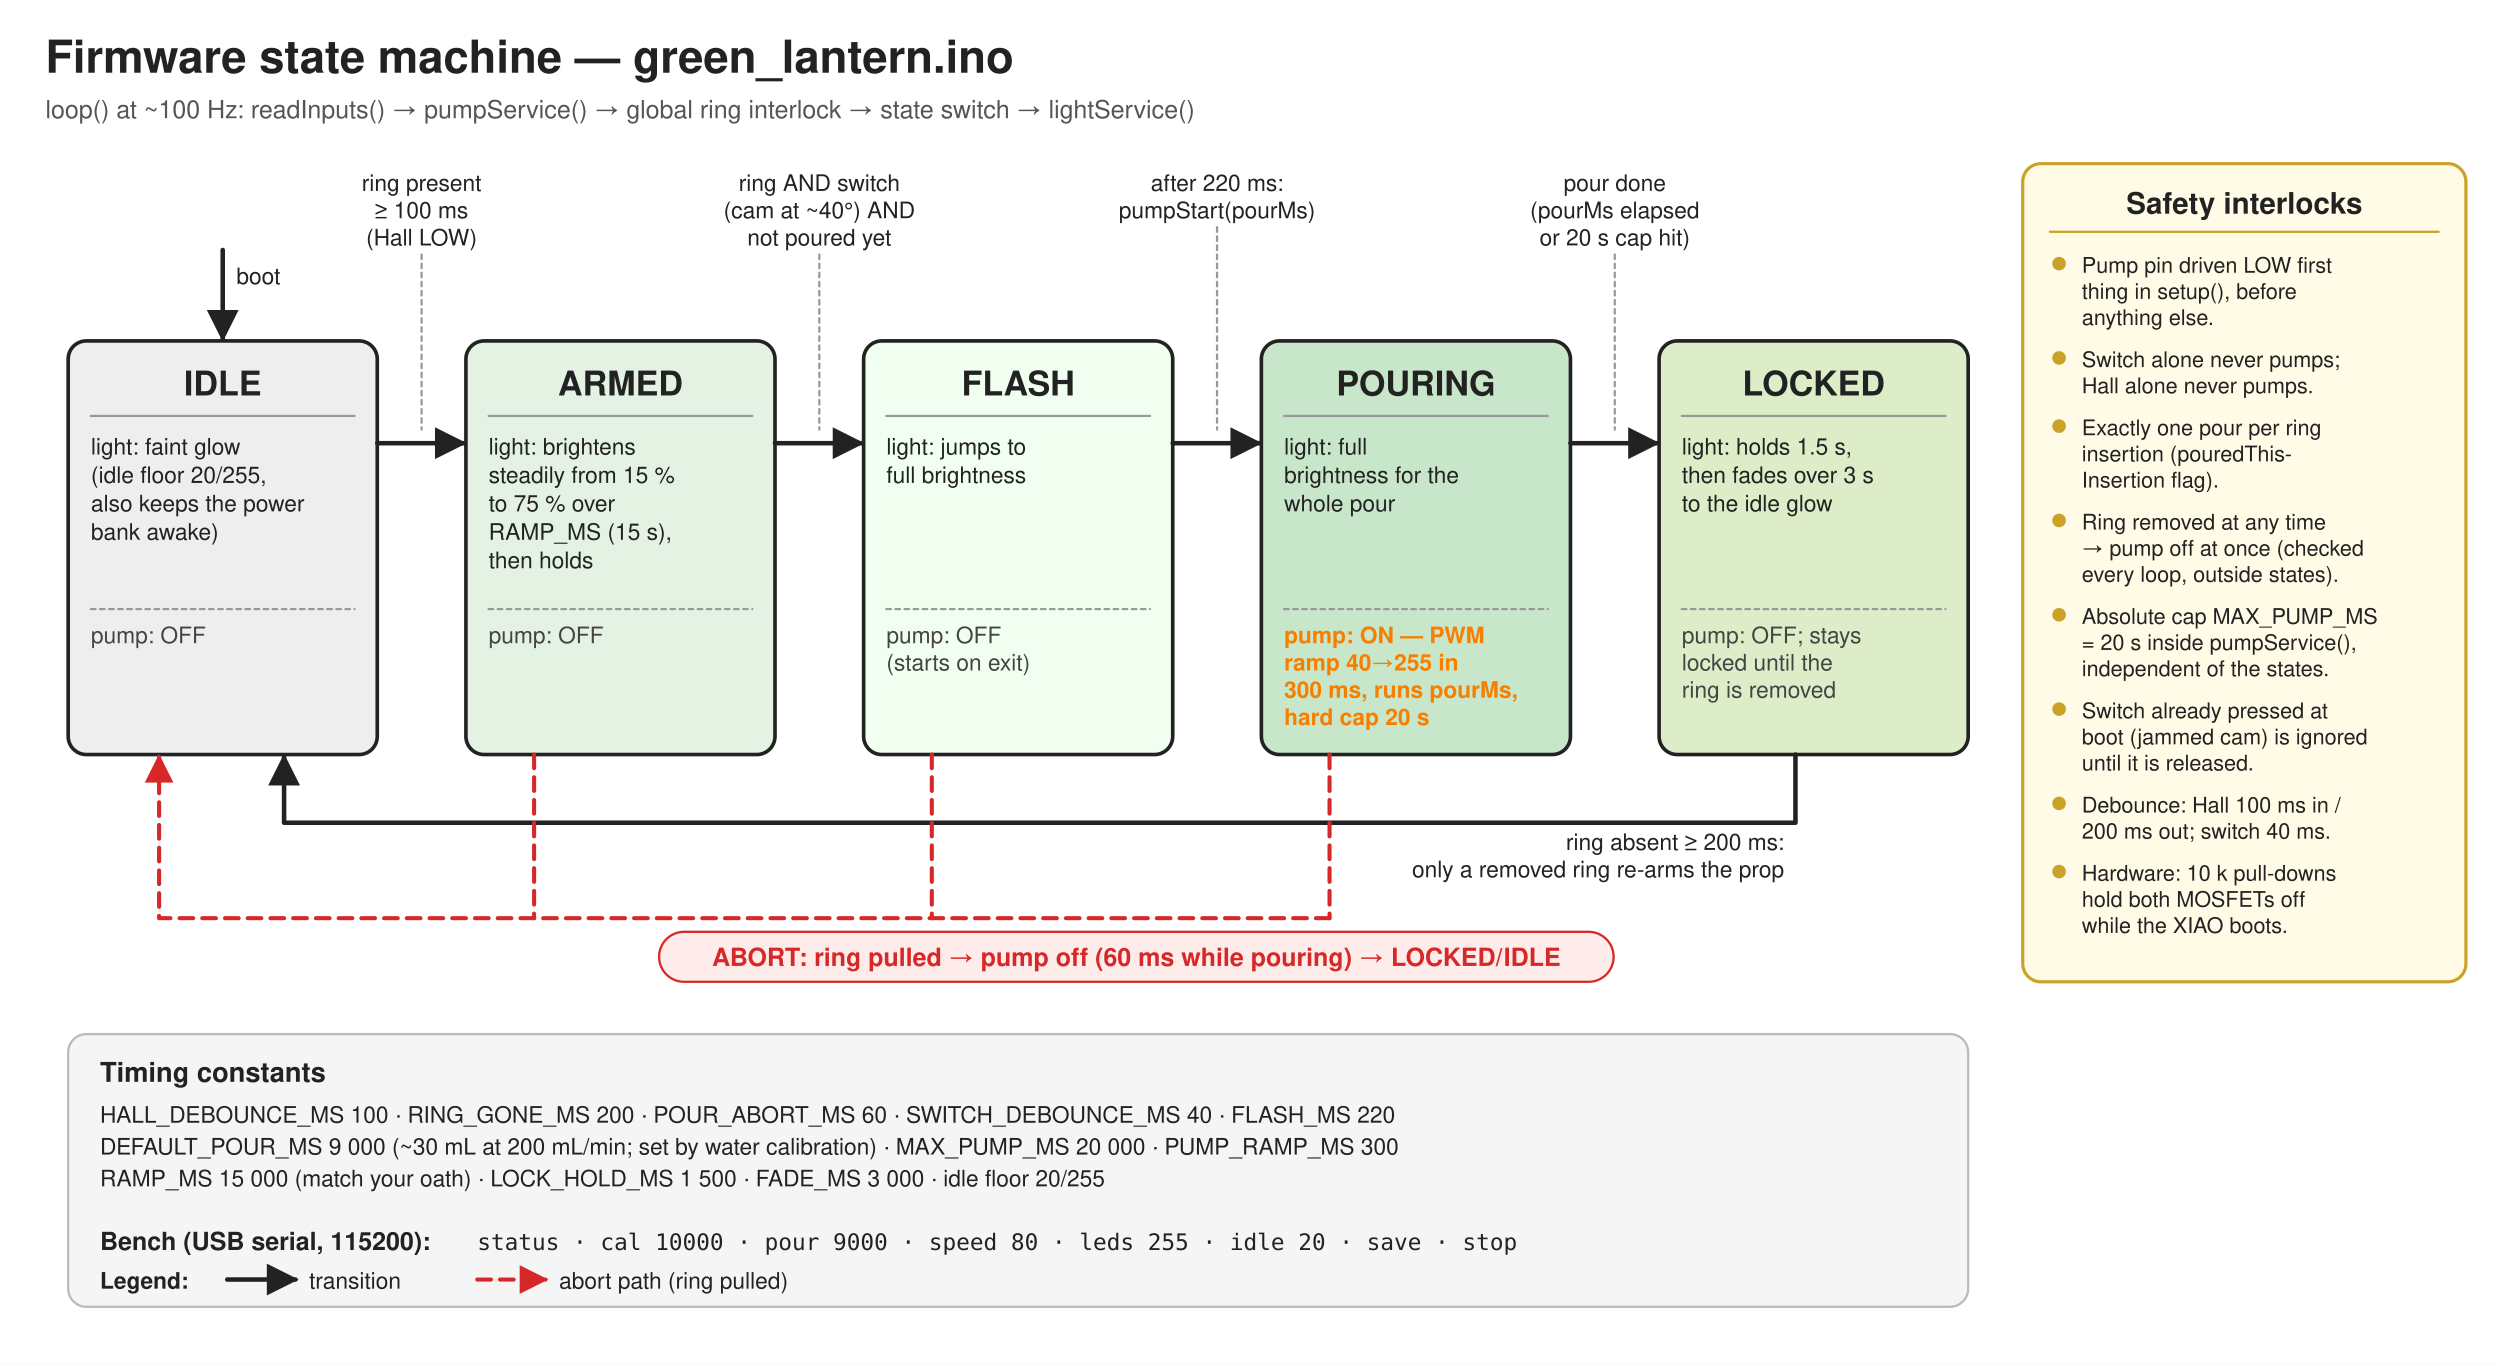
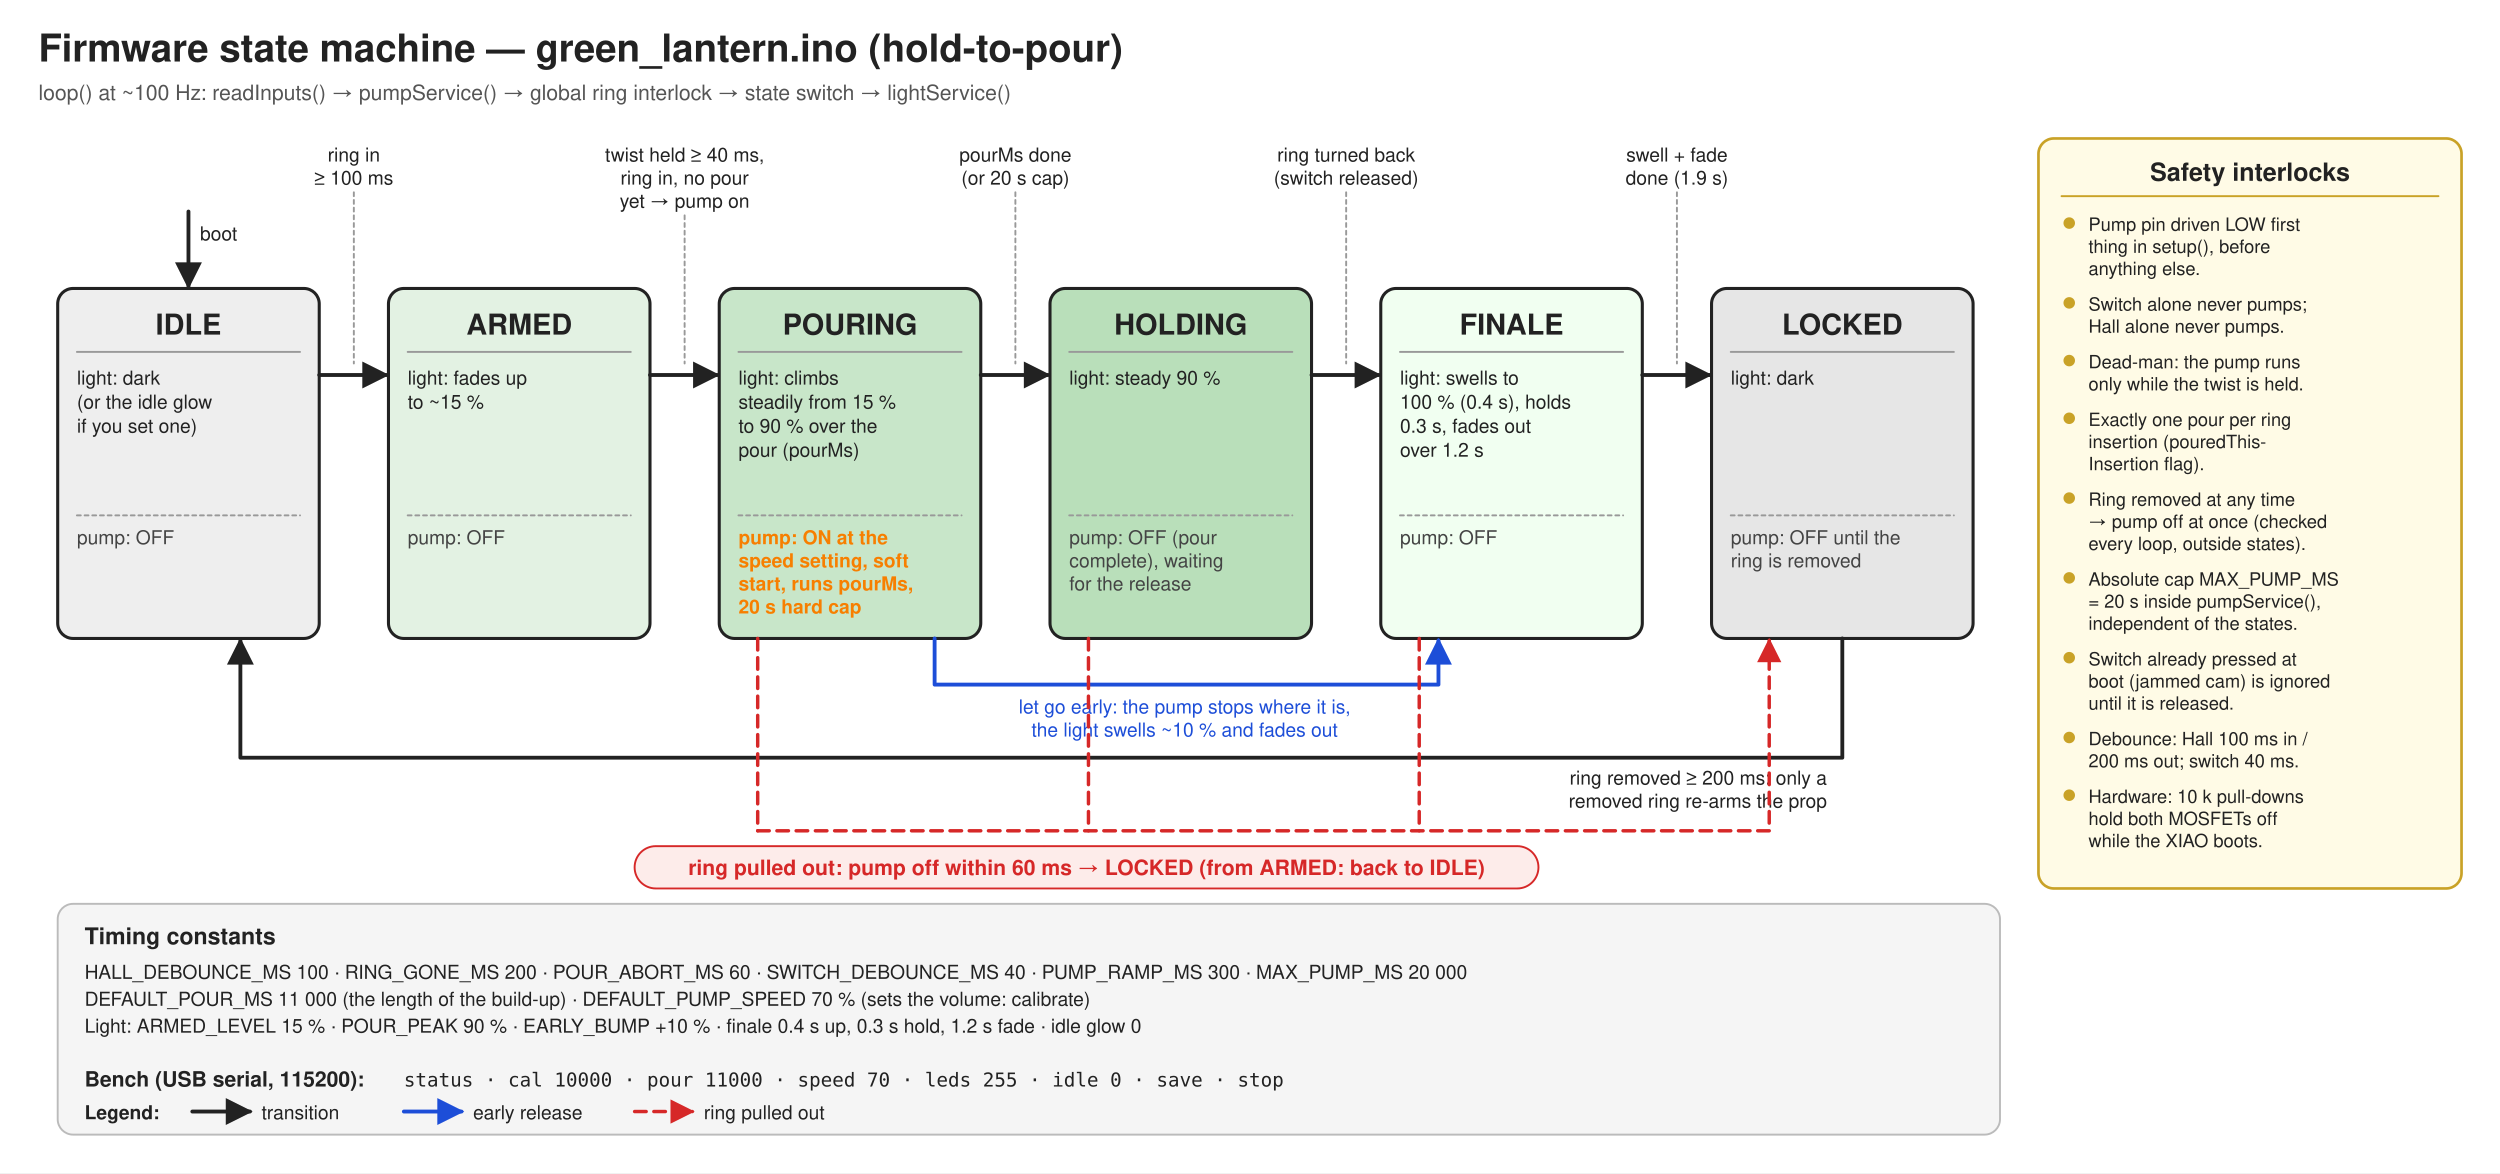
- <svg xmlns="http://www.w3.org/2000/svg" viewBox="0 0 1100 600" width="1100" height="600" font-family="Helvetica, Arial, sans-serif" font-size="12" fill="#222222">
+ <svg xmlns="http://www.w3.org/2000/svg" viewBox="0 0 1300 610" width="1300" height="610" font-family="Helvetica, Arial, sans-serif" font-size="12" fill="#222222">
  <defs>
    <marker id="arr" viewBox="0 0 10 10" refX="9" refY="5" markerWidth="7" markerHeight="7" orient="auto-start-reverse">
      <path d="M0,0 L10,5 L0,10 z" fill="context-stroke" />
    </marker>
    <marker id="arrP" viewBox="0 0 10 10" refX="9" refY="5" markerWidth="7" markerHeight="7" orient="auto-start-reverse">
      <path d="M0,0 L10,5 L0,10 z" fill="#7c3aed" />
    </marker>
    <marker id="arrB" viewBox="0 0 10 10" refX="9" refY="5" markerWidth="7" markerHeight="7" orient="auto-start-reverse">
      <path d="M0,0 L10,5 L0,10 z" fill="#1d4ed8" />
    </marker>
    <marker id="arrGy" viewBox="0 0 10 10" refX="9" refY="5" markerWidth="7" markerHeight="7" orient="auto-start-reverse">
      <path d="M0,0 L10,5 L0,10 z" fill="#777777" />
    </marker>
    <marker id="arrG" viewBox="0 0 10 10" refX="9" refY="5" markerWidth="7" markerHeight="7" orient="auto-start-reverse">
      <path d="M0,0 L10,5 L0,10 z" fill="#2a9d2a" />
    </marker>
    <marker id="arrK" viewBox="0 0 10 10" refX="9" refY="5" markerWidth="7" markerHeight="7" orient="auto-start-reverse">
      <path d="M0,0 L10,5 L0,10 z" fill="#222222" />
    </marker>
    <marker id="arrO" viewBox="0 0 10 10" refX="9" refY="5" markerWidth="7" markerHeight="7" orient="auto-start-reverse">
      <path d="M0,0 L10,5 L0,10 z" fill="#f77f00" />
    </marker>
    <marker id="arrR" viewBox="0 0 10 10" refX="9" refY="5" markerWidth="7" markerHeight="7" orient="auto-start-reverse">
      <path d="M0,0 L10,5 L0,10 z" fill="#d62828" />
    </marker>
  </defs>
-   <rect x="0" y="0" width="1100" height="600" fill="#ffffff" />
-   <text x="20" y="32" font-size="20" text-anchor="start" font-weight="bold" fill="#222222">Firmware state machine — green_lantern.ino</text>
+   <rect x="0" y="0" width="1300" height="610" fill="#ffffff" />
+   <text x="20" y="32" font-size="20" text-anchor="start" font-weight="bold" fill="#222222">Firmware state machine — green_lantern.ino (hold-to-pour)</text>
  <text x="20" y="52" font-size="11" text-anchor="start" font-weight="normal" fill="#555">loop() at ~100 Hz: readInputs() → pumpService() → global ring interlock → state switch → lightService()</text>
  <rect x="30" y="150" width="136" height="182" rx="8" fill="#eeeeee" stroke="#222222" stroke-width="1.6" />
  <text x="98.0" y="174" font-size="15" text-anchor="middle" font-weight="bold" fill="#222222">IDLE</text>
  <path d="M40,183 L156,183" fill="none" stroke="#999" stroke-width="1" stroke-linecap="round" stroke-linejoin="round" />
-   <text x="40" y="200.0" font-size="10" text-anchor="start" font-weight="normal" fill="#222222">light: faint glow</text>
-   <text x="40" y="212.5" font-size="10" text-anchor="start" font-weight="normal" fill="#222222">(idle floor 20/255,</text>
-   <text x="40" y="225.0" font-size="10" text-anchor="start" font-weight="normal" fill="#222222">also keeps the power</text>
-   <text x="40" y="237.5" font-size="10" text-anchor="start" font-weight="normal" fill="#222222">bank awake)</text>
+   <text x="40" y="200.0" font-size="10" text-anchor="start" font-weight="normal" fill="#222222">light: dark</text>
+   <text x="40" y="212.5" font-size="10" text-anchor="start" font-weight="normal" fill="#222222">(or the idle glow</text>
+   <text x="40" y="225.0" font-size="10" text-anchor="start" font-weight="normal" fill="#222222">if you set one)</text>
  <path d="M40,268 L156,268" fill="none" stroke="#999" stroke-width="1" stroke-linecap="round" stroke-linejoin="round" stroke-dasharray="2,2" />
  <text x="40" y="283" font-size="10" text-anchor="start" font-weight="normal" fill="#444">pump: OFF</text>
-   <rect x="205" y="150" width="136" height="182" rx="8" fill="#e3f2e3" stroke="#222222" stroke-width="1.6" />
-   <text x="273.0" y="174" font-size="15" text-anchor="middle" font-weight="bold" fill="#222222">ARMED</text>
-   <path d="M215,183 L331,183" fill="none" stroke="#999" stroke-width="1" stroke-linecap="round" stroke-linejoin="round" />
-   <text x="215" y="200.0" font-size="10" text-anchor="start" font-weight="normal" fill="#222222">light: brightens</text>
-   <text x="215" y="212.5" font-size="10" text-anchor="start" font-weight="normal" fill="#222222">steadily from 15 %</text>
-   <text x="215" y="225.0" font-size="10" text-anchor="start" font-weight="normal" fill="#222222">to 75 % over</text>
-   <text x="215" y="237.5" font-size="10" text-anchor="start" font-weight="normal" fill="#222222">RAMP_MS (15 s),</text>
-   <text x="215" y="250.0" font-size="10" text-anchor="start" font-weight="normal" fill="#222222">then holds</text>
-   <path d="M215,268 L331,268" fill="none" stroke="#999" stroke-width="1" stroke-linecap="round" stroke-linejoin="round" stroke-dasharray="2,2" />
-   <text x="215" y="283" font-size="10" text-anchor="start" font-weight="normal" fill="#444">pump: OFF</text>
-   <rect x="380" y="150" width="136" height="182" rx="8" fill="#f1fff1" stroke="#222222" stroke-width="1.6" />
-   <text x="448.0" y="174" font-size="15" text-anchor="middle" font-weight="bold" fill="#222222">FLASH</text>
-   <path d="M390,183 L506,183" fill="none" stroke="#999" stroke-width="1" stroke-linecap="round" stroke-linejoin="round" />
-   <text x="390" y="200.0" font-size="10" text-anchor="start" font-weight="normal" fill="#222222">light: jumps to</text>
-   <text x="390" y="212.5" font-size="10" text-anchor="start" font-weight="normal" fill="#222222">full brightness</text>
-   <path d="M390,268 L506,268" fill="none" stroke="#999" stroke-width="1" stroke-linecap="round" stroke-linejoin="round" stroke-dasharray="2,2" />
-   <text x="390" y="283" font-size="10" text-anchor="start" font-weight="normal" fill="#444">pump: OFF</text>
-   <text x="390" y="295" font-size="10" text-anchor="start" font-weight="normal" fill="#444">(starts on exit)</text>
-   <rect x="555" y="150" width="136" height="182" rx="8" fill="#c8e6c9" stroke="#222222" stroke-width="1.6" />
-   <text x="623.0" y="174" font-size="15" text-anchor="middle" font-weight="bold" fill="#222222">POURING</text>
-   <path d="M565,183 L681,183" fill="none" stroke="#999" stroke-width="1" stroke-linecap="round" stroke-linejoin="round" />
-   <text x="565" y="200.0" font-size="10" text-anchor="start" font-weight="normal" fill="#222222">light: full</text>
-   <text x="565" y="212.5" font-size="10" text-anchor="start" font-weight="normal" fill="#222222">brightness for the</text>
-   <text x="565" y="225.0" font-size="10" text-anchor="start" font-weight="normal" fill="#222222">whole pour</text>
-   <path d="M565,268 L681,268" fill="none" stroke="#999" stroke-width="1" stroke-linecap="round" stroke-linejoin="round" stroke-dasharray="2,2" />
-   <text x="565" y="283" font-size="10" text-anchor="start" font-weight="bold" fill="#f77f00">pump: ON — PWM</text>
-   <text x="565" y="295" font-size="10" text-anchor="start" font-weight="bold" fill="#f77f00">ramp 40→255 in</text>
-   <text x="565" y="307" font-size="10" text-anchor="start" font-weight="bold" fill="#f77f00">300 ms, runs pourMs,</text>
-   <text x="565" y="319" font-size="10" text-anchor="start" font-weight="bold" fill="#f77f00">hard cap 20 s</text>
-   <rect x="730" y="150" width="136" height="182" rx="8" fill="#dcedc8" stroke="#222222" stroke-width="1.6" />
-   <text x="798.0" y="174" font-size="15" text-anchor="middle" font-weight="bold" fill="#222222">LOCKED</text>
-   <path d="M740,183 L856,183" fill="none" stroke="#999" stroke-width="1" stroke-linecap="round" stroke-linejoin="round" />
-   <text x="740" y="200.0" font-size="10" text-anchor="start" font-weight="normal" fill="#222222">light: holds 1.5 s,</text>
-   <text x="740" y="212.5" font-size="10" text-anchor="start" font-weight="normal" fill="#222222">then fades over 3 s</text>
-   <text x="740" y="225.0" font-size="10" text-anchor="start" font-weight="normal" fill="#222222">to the idle glow</text>
-   <path d="M740,268 L856,268" fill="none" stroke="#999" stroke-width="1" stroke-linecap="round" stroke-linejoin="round" stroke-dasharray="2,2" />
-   <text x="740" y="283" font-size="10" text-anchor="start" font-weight="normal" fill="#444">pump: OFF; stays</text>
-   <text x="740" y="295" font-size="10" text-anchor="start" font-weight="normal" fill="#444">locked until the</text>
-   <text x="740" y="307" font-size="10" text-anchor="start" font-weight="normal" fill="#444">ring is removed</text>
-   <path d="M166,195 L204,195" fill="none" stroke="#222222" stroke-width="2" stroke-linecap="round" stroke-linejoin="round" marker-end="url(#arrK)" />
-   <text x="185.5" y="84" font-size="10" text-anchor="middle" font-weight="normal" fill="#222222">ring present</text>
-   <text x="185.5" y="96" font-size="10" text-anchor="middle" font-weight="normal" fill="#222222">≥ 100 ms</text>
-   <text x="185.5" y="108" font-size="10" text-anchor="middle" font-weight="normal" fill="#222222">(Hall LOW)</text>
-   <path d="M185.5,112 L185.5,189" fill="none" stroke="#999" stroke-width="1" stroke-linecap="round" stroke-linejoin="round" stroke-dasharray="2,2" />
-   <path d="M341,195 L379,195" fill="none" stroke="#222222" stroke-width="2" stroke-linecap="round" stroke-linejoin="round" marker-end="url(#arrK)" />
-   <text x="360.5" y="84" font-size="10" text-anchor="middle" font-weight="normal" fill="#222222">ring AND switch</text>
-   <text x="360.5" y="96" font-size="10" text-anchor="middle" font-weight="normal" fill="#222222">(cam at ~40°) AND</text>
-   <text x="360.5" y="108" font-size="10" text-anchor="middle" font-weight="normal" fill="#222222">not poured yet</text>
-   <path d="M360.5,112 L360.5,189" fill="none" stroke="#999" stroke-width="1" stroke-linecap="round" stroke-linejoin="round" stroke-dasharray="2,2" />
-   <path d="M516,195 L554,195" fill="none" stroke="#222222" stroke-width="2" stroke-linecap="round" stroke-linejoin="round" marker-end="url(#arrK)" />
-   <text x="535.5" y="84" font-size="10" text-anchor="middle" font-weight="normal" fill="#222222">after 220 ms:</text>
-   <text x="535.5" y="96" font-size="10" text-anchor="middle" font-weight="normal" fill="#222222">pumpStart(pourMs)</text>
-   <path d="M535.5,100 L535.5,189" fill="none" stroke="#999" stroke-width="1" stroke-linecap="round" stroke-linejoin="round" stroke-dasharray="2,2" />
-   <path d="M691,195 L729,195" fill="none" stroke="#222222" stroke-width="2" stroke-linecap="round" stroke-linejoin="round" marker-end="url(#arrK)" />
-   <text x="710.5" y="84" font-size="10" text-anchor="middle" font-weight="normal" fill="#222222">pour done</text>
-   <text x="710.5" y="96" font-size="10" text-anchor="middle" font-weight="normal" fill="#222222">(pourMs elapsed</text>
-   <text x="710.5" y="108" font-size="10" text-anchor="middle" font-weight="normal" fill="#222222">or 20 s cap hit)</text>
-   <path d="M710.5,112 L710.5,189" fill="none" stroke="#999" stroke-width="1" stroke-linecap="round" stroke-linejoin="round" stroke-dasharray="2,2" />
-   <path d="M790,332 L790,362 L125,362 L125,333" fill="none" stroke="#222222" stroke-width="2" stroke-linecap="round" stroke-linejoin="round" marker-end="url(#arrK)" />
-   <text x="785" y="374" font-size="10" text-anchor="end" font-weight="normal" fill="#222222">ring absent ≥ 200 ms:</text>
-   <text x="785" y="386" font-size="10" text-anchor="end" font-weight="normal" fill="#222222">only a removed ring re-arms the prop</text>
-   <path d="M235,332 L235,404" fill="none" stroke="#d62828" stroke-width="1.8" stroke-linecap="round" stroke-linejoin="round" stroke-dasharray="6,4" />
-   <path d="M410,332 L410,404" fill="none" stroke="#d62828" stroke-width="1.8" stroke-linecap="round" stroke-linejoin="round" stroke-dasharray="6,4" />
-   <path d="M585,332 L585,404" fill="none" stroke="#d62828" stroke-width="1.8" stroke-linecap="round" stroke-linejoin="round" stroke-dasharray="6,4" />
-   <path d="M585,404 L70,404 L70,333" fill="none" stroke="#d62828" stroke-width="1.8" stroke-linecap="round" stroke-linejoin="round" stroke-dasharray="6,4" marker-end="url(#arrR)" />
-   <rect x="290" y="410" width="420" height="22" rx="11" fill="#fdecea" stroke="#d62828" stroke-width="1" />
-   <text x="500" y="425" font-size="11" text-anchor="middle" font-weight="bold" fill="#d62828">ABORT: ring pulled → pump off (60 ms while pouring) → LOCKED/IDLE</text>
+   <rect x="202" y="150" width="136" height="182" rx="8" fill="#e3f2e3" stroke="#222222" stroke-width="1.6" />
+   <text x="270.0" y="174" font-size="15" text-anchor="middle" font-weight="bold" fill="#222222">ARMED</text>
+   <path d="M212,183 L328,183" fill="none" stroke="#999" stroke-width="1" stroke-linecap="round" stroke-linejoin="round" />
+   <text x="212" y="200.0" font-size="10" text-anchor="start" font-weight="normal" fill="#222222">light: fades up</text>
+   <text x="212" y="212.5" font-size="10" text-anchor="start" font-weight="normal" fill="#222222">to ~15 %</text>
+   <path d="M212,268 L328,268" fill="none" stroke="#999" stroke-width="1" stroke-linecap="round" stroke-linejoin="round" stroke-dasharray="2,2" />
+   <text x="212" y="283" font-size="10" text-anchor="start" font-weight="normal" fill="#444">pump: OFF</text>
+   <rect x="374" y="150" width="136" height="182" rx="8" fill="#c8e6c9" stroke="#222222" stroke-width="1.6" />
+   <text x="442.0" y="174" font-size="15" text-anchor="middle" font-weight="bold" fill="#222222">POURING</text>
+   <path d="M384,183 L500,183" fill="none" stroke="#999" stroke-width="1" stroke-linecap="round" stroke-linejoin="round" />
+   <text x="384" y="200.0" font-size="10" text-anchor="start" font-weight="normal" fill="#222222">light: climbs</text>
+   <text x="384" y="212.5" font-size="10" text-anchor="start" font-weight="normal" fill="#222222">steadily from 15 %</text>
+   <text x="384" y="225.0" font-size="10" text-anchor="start" font-weight="normal" fill="#222222">to 90 % over the</text>
+   <text x="384" y="237.5" font-size="10" text-anchor="start" font-weight="normal" fill="#222222">pour (pourMs)</text>
+   <path d="M384,268 L500,268" fill="none" stroke="#999" stroke-width="1" stroke-linecap="round" stroke-linejoin="round" stroke-dasharray="2,2" />
+   <text x="384" y="283" font-size="10" text-anchor="start" font-weight="bold" fill="#f77f00">pump: ON at the</text>
+   <text x="384" y="295" font-size="10" text-anchor="start" font-weight="bold" fill="#f77f00">speed setting, soft</text>
+   <text x="384" y="307" font-size="10" text-anchor="start" font-weight="bold" fill="#f77f00">start, runs pourMs,</text>
+   <text x="384" y="319" font-size="10" text-anchor="start" font-weight="bold" fill="#f77f00">20 s hard cap</text>
+   <rect x="546" y="150" width="136" height="182" rx="8" fill="#b9dfba" stroke="#222222" stroke-width="1.6" />
+   <text x="614.0" y="174" font-size="15" text-anchor="middle" font-weight="bold" fill="#222222">HOLDING</text>
+   <path d="M556,183 L672,183" fill="none" stroke="#999" stroke-width="1" stroke-linecap="round" stroke-linejoin="round" />
+   <text x="556" y="200.0" font-size="10" text-anchor="start" font-weight="normal" fill="#222222">light: steady 90 %</text>
+   <path d="M556,268 L672,268" fill="none" stroke="#999" stroke-width="1" stroke-linecap="round" stroke-linejoin="round" stroke-dasharray="2,2" />
+   <text x="556" y="283" font-size="10" text-anchor="start" font-weight="normal" fill="#444">pump: OFF (pour</text>
+   <text x="556" y="295" font-size="10" text-anchor="start" font-weight="normal" fill="#444">complete), waiting</text>
+   <text x="556" y="307" font-size="10" text-anchor="start" font-weight="normal" fill="#444">for the release</text>
+   <rect x="718" y="150" width="136" height="182" rx="8" fill="#f1fff1" stroke="#222222" stroke-width="1.6" />
+   <text x="786.0" y="174" font-size="15" text-anchor="middle" font-weight="bold" fill="#222222">FINALE</text>
+   <path d="M728,183 L844,183" fill="none" stroke="#999" stroke-width="1" stroke-linecap="round" stroke-linejoin="round" />
+   <text x="728" y="200.0" font-size="10" text-anchor="start" font-weight="normal" fill="#222222">light: swells to</text>
+   <text x="728" y="212.5" font-size="10" text-anchor="start" font-weight="normal" fill="#222222">100 % (0.4 s), holds</text>
+   <text x="728" y="225.0" font-size="10" text-anchor="start" font-weight="normal" fill="#222222">0.3 s, fades out</text>
+   <text x="728" y="237.5" font-size="10" text-anchor="start" font-weight="normal" fill="#222222">over 1.2 s</text>
+   <path d="M728,268 L844,268" fill="none" stroke="#999" stroke-width="1" stroke-linecap="round" stroke-linejoin="round" stroke-dasharray="2,2" />
+   <text x="728" y="283" font-size="10" text-anchor="start" font-weight="normal" fill="#444">pump: OFF</text>
+   <rect x="890" y="150" width="136" height="182" rx="8" fill="#e6e6e6" stroke="#222222" stroke-width="1.6" />
+   <text x="958.0" y="174" font-size="15" text-anchor="middle" font-weight="bold" fill="#222222">LOCKED</text>
+   <path d="M900,183 L1016,183" fill="none" stroke="#999" stroke-width="1" stroke-linecap="round" stroke-linejoin="round" />
+   <text x="900" y="200.0" font-size="10" text-anchor="start" font-weight="normal" fill="#222222">light: dark</text>
+   <path d="M900,268 L1016,268" fill="none" stroke="#999" stroke-width="1" stroke-linecap="round" stroke-linejoin="round" stroke-dasharray="2,2" />
+   <text x="900" y="283" font-size="10" text-anchor="start" font-weight="normal" fill="#444">pump: OFF until the</text>
+   <text x="900" y="295" font-size="10" text-anchor="start" font-weight="normal" fill="#444">ring is removed</text>
+   <path d="M166,195 L201,195" fill="none" stroke="#222222" stroke-width="2" stroke-linecap="round" stroke-linejoin="round" marker-end="url(#arrK)" />
+   <text x="184.0" y="84" font-size="10" text-anchor="middle" font-weight="normal" fill="#222222">ring in</text>
+   <text x="184.0" y="96" font-size="10" text-anchor="middle" font-weight="normal" fill="#222222">≥ 100 ms</text>
+   <path d="M184.0,100 L184.0,189" fill="none" stroke="#999" stroke-width="1" stroke-linecap="round" stroke-linejoin="round" stroke-dasharray="2,2" />
+   <path d="M338,195 L373,195" fill="none" stroke="#222222" stroke-width="2" stroke-linecap="round" stroke-linejoin="round" marker-end="url(#arrK)" />
+   <text x="356.0" y="84" font-size="10" text-anchor="middle" font-weight="normal" fill="#222222">twist held ≥ 40 ms,</text>
+   <text x="356.0" y="96" font-size="10" text-anchor="middle" font-weight="normal" fill="#222222">ring in, no pour</text>
+   <text x="356.0" y="108" font-size="10" text-anchor="middle" font-weight="normal" fill="#222222">yet → pump on</text>
+   <path d="M356.0,112 L356.0,189" fill="none" stroke="#999" stroke-width="1" stroke-linecap="round" stroke-linejoin="round" stroke-dasharray="2,2" />
+   <path d="M510,195 L545,195" fill="none" stroke="#222222" stroke-width="2" stroke-linecap="round" stroke-linejoin="round" marker-end="url(#arrK)" />
+   <text x="528.0" y="84" font-size="10" text-anchor="middle" font-weight="normal" fill="#222222">pourMs done</text>
+   <text x="528.0" y="96" font-size="10" text-anchor="middle" font-weight="normal" fill="#222222">(or 20 s cap)</text>
+   <path d="M528.0,100 L528.0,189" fill="none" stroke="#999" stroke-width="1" stroke-linecap="round" stroke-linejoin="round" stroke-dasharray="2,2" />
+   <path d="M682,195 L717,195" fill="none" stroke="#222222" stroke-width="2" stroke-linecap="round" stroke-linejoin="round" marker-end="url(#arrK)" />
+   <text x="700.0" y="84" font-size="10" text-anchor="middle" font-weight="normal" fill="#222222">ring turned back</text>
+   <text x="700.0" y="96" font-size="10" text-anchor="middle" font-weight="normal" fill="#222222">(switch released)</text>
+   <path d="M700.0,100 L700.0,189" fill="none" stroke="#999" stroke-width="1" stroke-linecap="round" stroke-linejoin="round" stroke-dasharray="2,2" />
+   <path d="M854,195 L889,195" fill="none" stroke="#222222" stroke-width="2" stroke-linecap="round" stroke-linejoin="round" marker-end="url(#arrK)" />
+   <text x="872.0" y="84" font-size="10" text-anchor="middle" font-weight="normal" fill="#222222">swell + fade</text>
+   <text x="872.0" y="96" font-size="10" text-anchor="middle" font-weight="normal" fill="#222222">done (1.9 s)</text>
+   <path d="M872.0,100 L872.0,189" fill="none" stroke="#999" stroke-width="1" stroke-linecap="round" stroke-linejoin="round" stroke-dasharray="2,2" />
+   <path d="M486,332 L486,356 L748,356 L748,333" fill="none" stroke="#1d4ed8" stroke-width="2" stroke-linecap="round" stroke-linejoin="round" marker-end="url(#arrB)" />
+   <text x="616.0" y="371" font-size="10" text-anchor="middle" font-weight="normal" fill="#1d4ed8">let go early: the pump stops where it is,</text>
+   <text x="616.0" y="383" font-size="10" text-anchor="middle" font-weight="normal" fill="#1d4ed8">the light swells ~10 % and fades out</text>
+   <path d="M958,332 L958,394 L125,394 L125,333" fill="none" stroke="#222222" stroke-width="2" stroke-linecap="round" stroke-linejoin="round" marker-end="url(#arrK)" />
+   <text x="950" y="408" font-size="10" text-anchor="end" font-weight="normal" fill="#222222">ring removed ≥ 200 ms: only a</text>
+   <text x="950" y="420" font-size="10" text-anchor="end" font-weight="normal" fill="#222222">removed ring re-arms the prop</text>
+   <path d="M394,332 L394,432" fill="none" stroke="#d62828" stroke-width="1.8" stroke-linecap="round" stroke-linejoin="round" stroke-dasharray="6,4" />
+   <path d="M566,332 L566,432" fill="none" stroke="#d62828" stroke-width="1.8" stroke-linecap="round" stroke-linejoin="round" stroke-dasharray="6,4" />
+   <path d="M738,332 L738,432" fill="none" stroke="#d62828" stroke-width="1.8" stroke-linecap="round" stroke-linejoin="round" stroke-dasharray="6,4" />
+   <path d="M394,432 L920,432 L920,333" fill="none" stroke="#d62828" stroke-width="1.8" stroke-linecap="round" stroke-linejoin="round" stroke-dasharray="6,4" marker-end="url(#arrR)" />
+   <rect x="330" y="440" width="470" height="22" rx="11" fill="#fdecea" stroke="#d62828" stroke-width="1" />
+   <text x="565" y="455" font-size="11" text-anchor="middle" font-weight="bold" fill="#d62828">ring pulled out: pump off within 60 ms → LOCKED (from ARMED: back to IDLE)</text>
  <path d="M98,110 L98,149" fill="none" stroke="#222222" stroke-width="2" stroke-linecap="round" stroke-linejoin="round" marker-end="url(#arrK)" />
  <text x="104" y="125" font-size="10" text-anchor="start" font-weight="normal" fill="#222222">boot</text>
-   <rect x="890" y="72" width="195" height="360" rx="8" fill="#fffbe6" stroke="#c9a227" stroke-width="1.4" />
-   <text x="987.5" y="94" font-size="13" text-anchor="middle" font-weight="bold" fill="#222222">Safety interlocks</text>
-   <path d="M902,102 L1073,102" fill="none" stroke="#c9a227" stroke-width="1" stroke-linecap="round" stroke-linejoin="round" />
-   <circle cx="906" cy="116" r="3" fill="#c9a227" stroke="none" stroke-width="1.2" />
-   <text x="916" y="120.0" font-size="9.5" text-anchor="start" font-weight="normal" fill="#222222">Pump pin driven LOW first</text>
-   <text x="916" y="131.5" font-size="9.5" text-anchor="start" font-weight="normal" fill="#222222">thing in setup(), before</text>
-   <text x="916" y="143.0" font-size="9.5" text-anchor="start" font-weight="normal" fill="#222222">anything else.</text>
-   <circle cx="906" cy="157.5" r="3" fill="#c9a227" stroke="none" stroke-width="1.2" />
-   <text x="916" y="161.5" font-size="9.5" text-anchor="start" font-weight="normal" fill="#222222">Switch alone never pumps;</text>
-   <text x="916" y="173.0" font-size="9.5" text-anchor="start" font-weight="normal" fill="#222222">Hall alone never pumps.</text>
-   <circle cx="906" cy="187.5" r="3" fill="#c9a227" stroke="none" stroke-width="1.2" />
-   <text x="916" y="191.5" font-size="9.5" text-anchor="start" font-weight="normal" fill="#222222">Exactly one pour per ring</text>
-   <text x="916" y="203.0" font-size="9.5" text-anchor="start" font-weight="normal" fill="#222222">insertion (pouredThis-</text>
-   <text x="916" y="214.5" font-size="9.5" text-anchor="start" font-weight="normal" fill="#222222">Insertion flag).</text>
-   <circle cx="906" cy="229.0" r="3" fill="#c9a227" stroke="none" stroke-width="1.2" />
-   <text x="916" y="233.0" font-size="9.5" text-anchor="start" font-weight="normal" fill="#222222">Ring removed at any time</text>
-   <text x="916" y="244.5" font-size="9.5" text-anchor="start" font-weight="normal" fill="#222222">→ pump off at once (checked</text>
-   <text x="916" y="256.0" font-size="9.5" text-anchor="start" font-weight="normal" fill="#222222">every loop, outside states).</text>
-   <circle cx="906" cy="270.5" r="3" fill="#c9a227" stroke="none" stroke-width="1.2" />
-   <text x="916" y="274.5" font-size="9.5" text-anchor="start" font-weight="normal" fill="#222222">Absolute cap MAX_PUMP_MS</text>
-   <text x="916" y="286.0" font-size="9.5" text-anchor="start" font-weight="normal" fill="#222222">= 20 s inside pumpService(),</text>
-   <text x="916" y="297.5" font-size="9.5" text-anchor="start" font-weight="normal" fill="#222222">independent of the states.</text>
-   <circle cx="906" cy="312.0" r="3" fill="#c9a227" stroke="none" stroke-width="1.2" />
-   <text x="916" y="316.0" font-size="9.5" text-anchor="start" font-weight="normal" fill="#222222">Switch already pressed at</text>
-   <text x="916" y="327.5" font-size="9.5" text-anchor="start" font-weight="normal" fill="#222222">boot (jammed cam) is ignored</text>
-   <text x="916" y="339.0" font-size="9.5" text-anchor="start" font-weight="normal" fill="#222222">until it is released.</text>
-   <circle cx="906" cy="353.5" r="3" fill="#c9a227" stroke="none" stroke-width="1.2" />
-   <text x="916" y="357.5" font-size="9.5" text-anchor="start" font-weight="normal" fill="#222222">Debounce: Hall 100 ms in /</text>
-   <text x="916" y="369.0" font-size="9.5" text-anchor="start" font-weight="normal" fill="#222222">200 ms out; switch 40 ms.</text>
-   <circle cx="906" cy="383.5" r="3" fill="#c9a227" stroke="none" stroke-width="1.2" />
-   <text x="916" y="387.5" font-size="9.5" text-anchor="start" font-weight="normal" fill="#222222">Hardware: 10 k pull-downs</text>
-   <text x="916" y="399.0" font-size="9.5" text-anchor="start" font-weight="normal" fill="#222222">hold both MOSFETs off</text>
-   <text x="916" y="410.5" font-size="9.5" text-anchor="start" font-weight="normal" fill="#222222">while the XIAO boots.</text>
-   <rect x="30" y="455" width="836" height="120" rx="8" fill="#f5f5f5" stroke="#bbb" stroke-width="1" />
-   <text x="44" y="476" font-size="12" text-anchor="start" font-weight="bold" fill="#222222">Timing constants</text>
-   <text x="44" y="494" font-size="10" text-anchor="start" font-weight="normal" fill="#222222">HALL_DEBOUNCE_MS 100   ·   RING_GONE_MS 200   ·   POUR_ABORT_MS 60   ·   SWITCH_DEBOUNCE_MS 40   ·   FLASH_MS 220</text>
-   <text x="44" y="508" font-size="10" text-anchor="start" font-weight="normal" fill="#222222">DEFAULT_POUR_MS 9 000 (~30 mL at 200 mL/min; set by water calibration)   ·   MAX_PUMP_MS 20 000   ·   PUMP_RAMP_MS 300</text>
-   <text x="44" y="522" font-size="10" text-anchor="start" font-weight="normal" fill="#222222">RAMP_MS 15 000 (match your oath)   ·   LOCK_HOLD_MS 1 500   ·   FADE_MS 3 000   ·   idle floor 20/255</text>
-   <text x="44" y="550" font-size="11" text-anchor="start" font-weight="bold" fill="#222222">Bench (USB serial, 115200):</text>
-   <text x="210" y="550" font-size="10" text-anchor="start" font-weight="normal" fill="#222222" font-family="Menlo, Consolas, monospace">status  ·  cal 10000  ·  pour 9000  ·  speed 80  ·  leds 255  ·  idle 20  ·  save  ·  stop</text>
-   <text x="44" y="567" font-size="10" text-anchor="start" font-weight="bold" fill="#222222">Legend:</text>
-   <path d="M100,563 L130,563" fill="none" stroke="#222222" stroke-width="2" stroke-linecap="round" stroke-linejoin="round" marker-end="url(#arrK)" />
-   <text x="136" y="567" font-size="10" text-anchor="start" font-weight="normal" fill="#222222">transition</text>
-   <path d="M210,563 L240,563" fill="none" stroke="#d62828" stroke-width="1.8" stroke-linecap="round" stroke-linejoin="round" stroke-dasharray="6,4" marker-end="url(#arrR)" />
-   <text x="246" y="567" font-size="10" text-anchor="start" font-weight="normal" fill="#222222">abort path (ring pulled)</text>
+   <rect x="1060" y="72" width="220" height="390" rx="8" fill="#fffbe6" stroke="#c9a227" stroke-width="1.4" />
+   <text x="1170.0" y="94" font-size="13" text-anchor="middle" font-weight="bold" fill="#222222">Safety interlocks</text>
+   <path d="M1072,102 L1268,102" fill="none" stroke="#c9a227" stroke-width="1" stroke-linecap="round" stroke-linejoin="round" />
+   <circle cx="1076" cy="116" r="3" fill="#c9a227" stroke="none" stroke-width="1.2" />
+   <text x="1086" y="120.0" font-size="9.5" text-anchor="start" font-weight="normal" fill="#222222">Pump pin driven LOW first</text>
+   <text x="1086" y="131.5" font-size="9.5" text-anchor="start" font-weight="normal" fill="#222222">thing in setup(), before</text>
+   <text x="1086" y="143.0" font-size="9.5" text-anchor="start" font-weight="normal" fill="#222222">anything else.</text>
+   <circle cx="1076" cy="157.5" r="3" fill="#c9a227" stroke="none" stroke-width="1.2" />
+   <text x="1086" y="161.5" font-size="9.5" text-anchor="start" font-weight="normal" fill="#222222">Switch alone never pumps;</text>
+   <text x="1086" y="173.0" font-size="9.5" text-anchor="start" font-weight="normal" fill="#222222">Hall alone never pumps.</text>
+   <circle cx="1076" cy="187.5" r="3" fill="#c9a227" stroke="none" stroke-width="1.2" />
+   <text x="1086" y="191.5" font-size="9.5" text-anchor="start" font-weight="normal" fill="#222222">Dead-man: the pump runs</text>
+   <text x="1086" y="203.0" font-size="9.5" text-anchor="start" font-weight="normal" fill="#222222">only while the twist is held.</text>
+   <circle cx="1076" cy="217.5" r="3" fill="#c9a227" stroke="none" stroke-width="1.2" />
+   <text x="1086" y="221.5" font-size="9.5" text-anchor="start" font-weight="normal" fill="#222222">Exactly one pour per ring</text>
+   <text x="1086" y="233.0" font-size="9.5" text-anchor="start" font-weight="normal" fill="#222222">insertion (pouredThis-</text>
+   <text x="1086" y="244.5" font-size="9.5" text-anchor="start" font-weight="normal" fill="#222222">Insertion flag).</text>
+   <circle cx="1076" cy="259.0" r="3" fill="#c9a227" stroke="none" stroke-width="1.2" />
+   <text x="1086" y="263.0" font-size="9.5" text-anchor="start" font-weight="normal" fill="#222222">Ring removed at any time</text>
+   <text x="1086" y="274.5" font-size="9.5" text-anchor="start" font-weight="normal" fill="#222222">→ pump off at once (checked</text>
+   <text x="1086" y="286.0" font-size="9.5" text-anchor="start" font-weight="normal" fill="#222222">every loop, outside states).</text>
+   <circle cx="1076" cy="300.5" r="3" fill="#c9a227" stroke="none" stroke-width="1.2" />
+   <text x="1086" y="304.5" font-size="9.5" text-anchor="start" font-weight="normal" fill="#222222">Absolute cap MAX_PUMP_MS</text>
+   <text x="1086" y="316.0" font-size="9.5" text-anchor="start" font-weight="normal" fill="#222222">= 20 s inside pumpService(),</text>
+   <text x="1086" y="327.5" font-size="9.5" text-anchor="start" font-weight="normal" fill="#222222">independent of the states.</text>
+   <circle cx="1076" cy="342.0" r="3" fill="#c9a227" stroke="none" stroke-width="1.2" />
+   <text x="1086" y="346.0" font-size="9.5" text-anchor="start" font-weight="normal" fill="#222222">Switch already pressed at</text>
+   <text x="1086" y="357.5" font-size="9.5" text-anchor="start" font-weight="normal" fill="#222222">boot (jammed cam) is ignored</text>
+   <text x="1086" y="369.0" font-size="9.5" text-anchor="start" font-weight="normal" fill="#222222">until it is released.</text>
+   <circle cx="1076" cy="383.5" r="3" fill="#c9a227" stroke="none" stroke-width="1.2" />
+   <text x="1086" y="387.5" font-size="9.5" text-anchor="start" font-weight="normal" fill="#222222">Debounce: Hall 100 ms in /</text>
+   <text x="1086" y="399.0" font-size="9.5" text-anchor="start" font-weight="normal" fill="#222222">200 ms out; switch 40 ms.</text>
+   <circle cx="1076" cy="413.5" r="3" fill="#c9a227" stroke="none" stroke-width="1.2" />
+   <text x="1086" y="417.5" font-size="9.5" text-anchor="start" font-weight="normal" fill="#222222">Hardware: 10 k pull-downs</text>
+   <text x="1086" y="429.0" font-size="9.5" text-anchor="start" font-weight="normal" fill="#222222">hold both MOSFETs off</text>
+   <text x="1086" y="440.5" font-size="9.5" text-anchor="start" font-weight="normal" fill="#222222">while the XIAO boots.</text>
+   <rect x="30" y="470" width="1010" height="120" rx="8" fill="#f5f5f5" stroke="#bbb" stroke-width="1" />
+   <text x="44" y="491" font-size="12" text-anchor="start" font-weight="bold" fill="#222222">Timing constants</text>
+   <text x="44" y="509" font-size="10" text-anchor="start" font-weight="normal" fill="#222222">HALL_DEBOUNCE_MS 100   ·   RING_GONE_MS 200   ·   POUR_ABORT_MS 60   ·   SWITCH_DEBOUNCE_MS 40   ·   PUMP_RAMP_MS 300   ·   MAX_PUMP_MS 20 000</text>
+   <text x="44" y="523" font-size="10" text-anchor="start" font-weight="normal" fill="#222222">DEFAULT_POUR_MS 11 000 (the length of the build-up)   ·   DEFAULT_PUMP_SPEED 70 % (sets the volume: calibrate)</text>
+   <text x="44" y="537" font-size="10" text-anchor="start" font-weight="normal" fill="#222222">Light: ARMED_LEVEL 15 %   ·   POUR_PEAK 90 %   ·   EARLY_BUMP +10 %   ·   finale 0.4 s up, 0.3 s hold, 1.2 s fade   ·   idle glow 0</text>
+   <text x="44" y="565" font-size="11" text-anchor="start" font-weight="bold" fill="#222222">Bench (USB serial, 115200):</text>
+   <text x="210" y="565" font-size="10" text-anchor="start" font-weight="normal" fill="#222222" font-family="Menlo, Consolas, monospace">status  ·  cal 10000  ·  pour 11000  ·  speed 70  ·  leds 255  ·  idle 0  ·  save  ·  stop</text>
+   <text x="44" y="582" font-size="10" text-anchor="start" font-weight="bold" fill="#222222">Legend:</text>
+   <path d="M100,578 L130,578" fill="none" stroke="#222222" stroke-width="2" stroke-linecap="round" stroke-linejoin="round" marker-end="url(#arrK)" />
+   <text x="136" y="582" font-size="10" text-anchor="start" font-weight="normal" fill="#222222">transition</text>
+   <path d="M210,578 L240,578" fill="none" stroke="#1d4ed8" stroke-width="2" stroke-linecap="round" stroke-linejoin="round" marker-end="url(#arrB)" />
+   <text x="246" y="582" font-size="10" text-anchor="start" font-weight="normal" fill="#222222">early release</text>
+   <path d="M330,578 L360,578" fill="none" stroke="#d62828" stroke-width="1.8" stroke-linecap="round" stroke-linejoin="round" stroke-dasharray="6,4" marker-end="url(#arrR)" />
+   <text x="366" y="582" font-size="10" text-anchor="start" font-weight="normal" fill="#222222">ring pulled out</text>
</svg>
